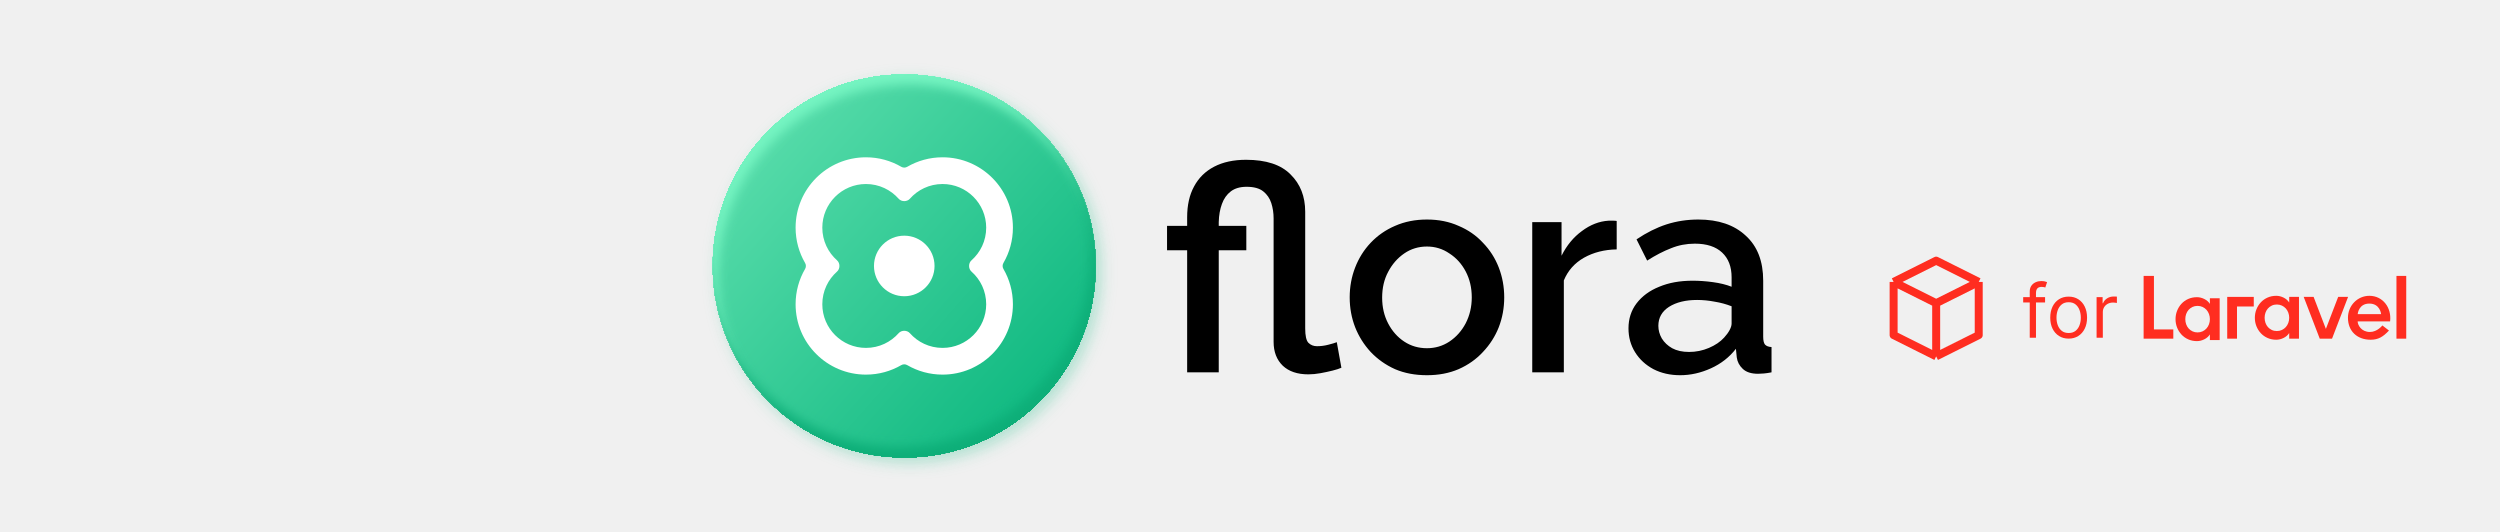
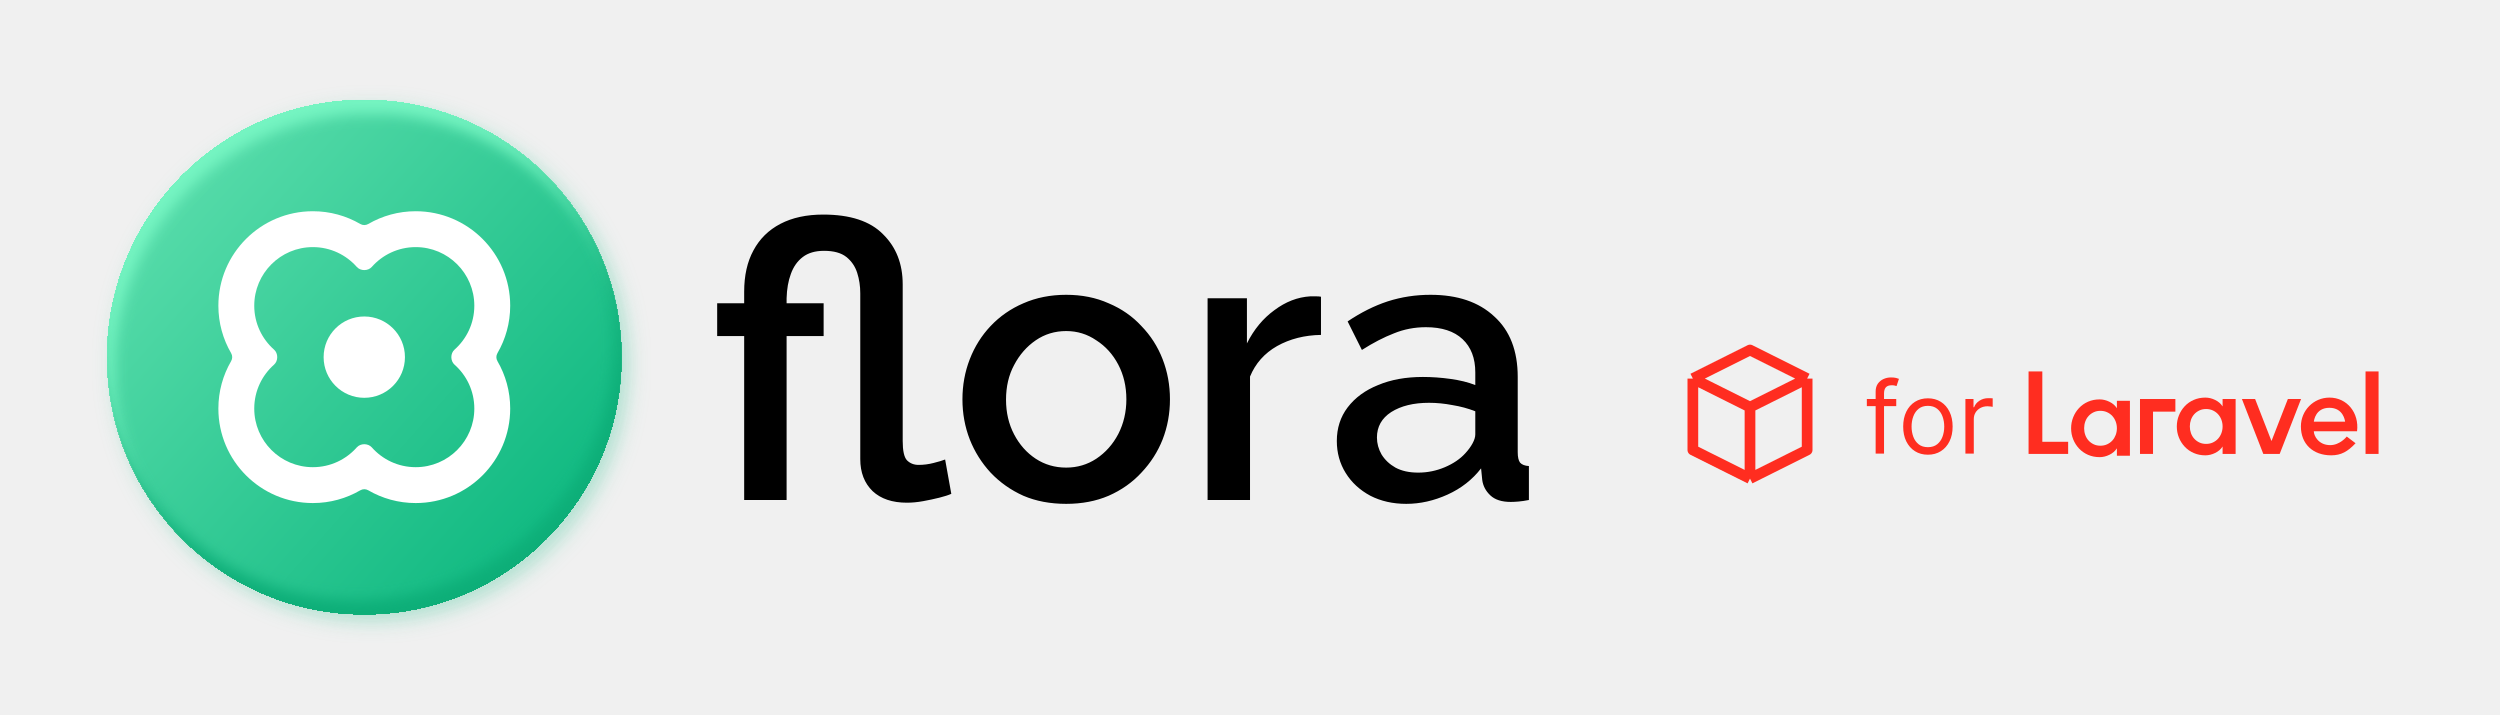
- <svg xmlns="http://www.w3.org/2000/svg" width="470" height="100" viewBox="0 0 470 100" fill="none">
-   <path d="M245.972 70.378C243.92 70.378 242.318 69.838 241.166 68.758C240.014 67.642 239.438 66.148 239.438 64.276V41.056C239.438 40.048 239.294 39.094 239.006 38.194C238.718 37.294 238.214 36.556 237.494 35.98C236.774 35.404 235.73 35.116 234.362 35.116C233.138 35.116 232.148 35.404 231.392 35.98C230.636 36.556 230.078 37.348 229.718 38.356C229.358 39.328 229.16 40.462 229.124 41.758V42.46H234.308V47.05H229.124V70H223.184V47.05H219.404V42.46H223.184V40.84C223.184 38.572 223.616 36.646 224.48 35.062C225.344 33.442 226.604 32.2 228.26 31.336C229.916 30.472 231.914 30.04 234.254 30.04C238.034 30.04 240.824 30.958 242.624 32.794C244.46 34.594 245.378 36.934 245.378 39.814V61.738C245.378 63.106 245.576 64.006 245.972 64.438C246.404 64.87 246.944 65.086 247.592 65.086C248.312 65.086 249.014 64.996 249.698 64.816C250.418 64.636 250.958 64.474 251.318 64.33L252.182 69.136C251.786 69.316 251.228 69.496 250.508 69.676C249.788 69.856 249.032 70.018 248.24 70.162C247.448 70.306 246.692 70.378 245.972 70.378ZM268.268 70.54C266.036 70.54 264.038 70.162 262.274 69.406C260.51 68.614 258.98 67.534 257.684 66.166C256.424 64.798 255.452 63.25 254.768 61.522C254.084 59.758 253.742 57.886 253.742 55.906C253.742 53.926 254.084 52.054 254.768 50.29C255.452 48.526 256.424 46.978 257.684 45.646C258.98 44.278 260.51 43.216 262.274 42.46C264.074 41.668 266.072 41.272 268.268 41.272C270.464 41.272 272.444 41.668 274.208 42.46C276.008 43.216 277.538 44.278 278.798 45.646C280.094 46.978 281.084 48.526 281.768 50.29C282.452 52.054 282.794 53.926 282.794 55.906C282.794 57.886 282.452 59.758 281.768 61.522C281.084 63.25 280.094 64.798 278.798 66.166C277.538 67.534 276.008 68.614 274.208 69.406C272.444 70.162 270.464 70.54 268.268 70.54ZM259.844 55.96C259.844 57.76 260.222 59.38 260.978 60.82C261.734 62.26 262.742 63.394 264.002 64.222C265.262 65.05 266.684 65.464 268.268 65.464C269.816 65.464 271.22 65.05 272.48 64.222C273.776 63.358 274.802 62.206 275.558 60.766C276.314 59.29 276.692 57.67 276.692 55.906C276.692 54.106 276.314 52.486 275.558 51.046C274.802 49.606 273.776 48.472 272.48 47.644C271.22 46.78 269.816 46.348 268.268 46.348C266.684 46.348 265.262 46.78 264.002 47.644C262.742 48.508 261.734 49.66 260.978 51.1C260.222 52.504 259.844 54.124 259.844 55.96ZM303.938 46.888C301.634 46.924 299.582 47.446 297.782 48.454C296.018 49.462 294.758 50.884 294.002 52.72V70H288.062V41.758H293.57V48.076C294.542 46.132 295.82 44.584 297.404 43.432C298.988 42.244 300.662 41.596 302.426 41.488C302.786 41.488 303.074 41.488 303.29 41.488C303.542 41.488 303.758 41.506 303.938 41.542V46.888ZM306.155 61.738C306.155 59.938 306.659 58.372 307.667 57.04C308.711 55.672 310.133 54.628 311.933 53.908C313.733 53.152 315.821 52.774 318.197 52.774C319.457 52.774 320.735 52.864 322.031 53.044C323.363 53.224 324.533 53.512 325.541 53.908V52.126C325.541 50.146 324.947 48.598 323.759 47.482C322.571 46.366 320.861 45.808 318.629 45.808C317.045 45.808 315.551 46.096 314.147 46.672C312.743 47.212 311.249 47.986 309.665 48.994L307.667 44.998C309.539 43.738 311.411 42.802 313.283 42.19C315.191 41.578 317.189 41.272 319.277 41.272C323.057 41.272 326.027 42.28 328.187 44.296C330.383 46.276 331.481 49.102 331.481 52.774V63.304C331.481 63.988 331.589 64.474 331.805 64.762C332.057 65.05 332.471 65.212 333.047 65.248V70C332.507 70.108 332.021 70.18 331.589 70.216C331.157 70.252 330.797 70.27 330.509 70.27C329.249 70.27 328.295 69.964 327.647 69.352C326.999 68.74 326.621 68.02 326.513 67.192L326.351 65.572C325.127 67.156 323.561 68.38 321.653 69.244C319.745 70.108 317.819 70.54 315.875 70.54C314.003 70.54 312.329 70.162 310.853 69.406C309.377 68.614 308.225 67.552 307.397 66.22C306.569 64.888 306.155 63.394 306.155 61.738ZM324.137 63.466C324.569 62.998 324.911 62.53 325.163 62.062C325.415 61.594 325.541 61.18 325.541 60.82V57.58C324.533 57.184 323.471 56.896 322.355 56.716C321.239 56.5 320.141 56.392 319.061 56.392C316.901 56.392 315.137 56.824 313.769 57.688C312.437 58.552 311.771 59.74 311.771 61.252C311.771 62.08 311.987 62.872 312.419 63.628C312.887 64.384 313.535 64.996 314.363 65.464C315.227 65.932 316.289 66.166 317.549 66.166C318.845 66.166 320.087 65.914 321.275 65.41C322.463 64.906 323.417 64.258 324.137 63.466Z" fill="black" />
+ <svg xmlns="http://www.w3.org/2000/svg" width="350" height="100" viewBox="0 0 350 100" fill="none">
+   <path d="M126.972 70.378C124.92 70.378 123.318 69.838 122.166 68.758C121.014 67.642 120.438 66.148 120.438 64.276V41.056C120.438 40.048 120.294 39.094 120.006 38.194C119.718 37.294 119.214 36.556 118.494 35.98C117.774 35.404 116.73 35.116 115.362 35.116C114.138 35.116 113.148 35.404 112.392 35.98C111.636 36.556 111.078 37.348 110.718 38.356C110.358 39.328 110.16 40.462 110.124 41.758V42.46H115.308V47.05H110.124V70H104.184V47.05H100.404V42.46H104.184V40.84C104.184 38.572 104.616 36.646 105.48 35.062C106.344 33.442 107.604 32.2 109.26 31.336C110.916 30.472 112.914 30.04 115.254 30.04C119.034 30.04 121.824 30.958 123.624 32.794C125.46 34.594 126.378 36.934 126.378 39.814V61.738C126.378 63.106 126.576 64.006 126.972 64.438C127.404 64.87 127.944 65.086 128.592 65.086C129.312 65.086 130.014 64.996 130.698 64.816C131.418 64.636 131.958 64.474 132.318 64.33L133.182 69.136C132.786 69.316 132.228 69.496 131.508 69.676C130.788 69.856 130.032 70.018 129.24 70.162C128.448 70.306 127.692 70.378 126.972 70.378ZM149.268 70.54C147.036 70.54 145.038 70.162 143.274 69.406C141.51 68.614 139.98 67.534 138.684 66.166C137.424 64.798 136.452 63.25 135.768 61.522C135.084 59.758 134.742 57.886 134.742 55.906C134.742 53.926 135.084 52.054 135.768 50.29C136.452 48.526 137.424 46.978 138.684 45.646C139.98 44.278 141.51 43.216 143.274 42.46C145.074 41.668 147.072 41.272 149.268 41.272C151.464 41.272 153.444 41.668 155.208 42.46C157.008 43.216 158.538 44.278 159.798 45.646C161.094 46.978 162.084 48.526 162.768 50.29C163.452 52.054 163.794 53.926 163.794 55.906C163.794 57.886 163.452 59.758 162.768 61.522C162.084 63.25 161.094 64.798 159.798 66.166C158.538 67.534 157.008 68.614 155.208 69.406C153.444 70.162 151.464 70.54 149.268 70.54ZM140.844 55.96C140.844 57.76 141.222 59.38 141.978 60.82C142.734 62.26 143.742 63.394 145.002 64.222C146.262 65.05 147.684 65.464 149.268 65.464C150.816 65.464 152.22 65.05 153.48 64.222C154.776 63.358 155.802 62.206 156.558 60.766C157.314 59.29 157.692 57.67 157.692 55.906C157.692 54.106 157.314 52.486 156.558 51.046C155.802 49.606 154.776 48.472 153.48 47.644C152.22 46.78 150.816 46.348 149.268 46.348C147.684 46.348 146.262 46.78 145.002 47.644C143.742 48.508 142.734 49.66 141.978 51.1C141.222 52.504 140.844 54.124 140.844 55.96ZM184.938 46.888C182.634 46.924 180.582 47.446 178.782 48.454C177.018 49.462 175.758 50.884 175.002 52.72V70H169.062V41.758H174.57V48.076C175.542 46.132 176.82 44.584 178.404 43.432C179.988 42.244 181.662 41.596 183.426 41.488C183.786 41.488 184.074 41.488 184.29 41.488C184.542 41.488 184.758 41.506 184.938 41.542V46.888ZM187.155 61.738C187.155 59.938 187.659 58.372 188.667 57.04C189.711 55.672 191.133 54.628 192.933 53.908C194.733 53.152 196.821 52.774 199.197 52.774C200.457 52.774 201.735 52.864 203.031 53.044C204.363 53.224 205.533 53.512 206.541 53.908V52.126C206.541 50.146 205.947 48.598 204.759 47.482C203.571 46.366 201.861 45.808 199.629 45.808C198.045 45.808 196.551 46.096 195.147 46.672C193.743 47.212 192.249 47.986 190.665 48.994L188.667 44.998C190.539 43.738 192.411 42.802 194.283 42.19C196.191 41.578 198.189 41.272 200.277 41.272C204.057 41.272 207.027 42.28 209.187 44.296C211.383 46.276 212.481 49.102 212.481 52.774V63.304C212.481 63.988 212.589 64.474 212.805 64.762C213.057 65.05 213.471 65.212 214.047 65.248V70C213.507 70.108 213.021 70.18 212.589 70.216C212.157 70.252 211.797 70.27 211.509 70.27C210.249 70.27 209.295 69.964 208.647 69.352C207.999 68.74 207.621 68.02 207.513 67.192L207.351 65.572C206.127 67.156 204.561 68.38 202.653 69.244C200.745 70.108 198.819 70.54 196.875 70.54C195.003 70.54 193.329 70.162 191.853 69.406C190.377 68.614 189.225 67.552 188.397 66.22C187.569 64.888 187.155 63.394 187.155 61.738ZM205.137 63.466C205.569 62.998 205.911 62.53 206.163 62.062C206.415 61.594 206.541 61.18 206.541 60.82V57.58C205.533 57.184 204.471 56.896 203.355 56.716C202.239 56.5 201.141 56.392 200.061 56.392C197.901 56.392 196.137 56.824 194.769 57.688C193.437 58.552 192.771 59.74 192.771 61.252C192.771 62.08 192.987 62.872 193.419 63.628C193.887 64.384 194.535 64.996 195.363 65.464C196.227 65.932 197.289 66.166 198.549 66.166C199.845 66.166 201.087 65.914 202.275 65.41C203.463 64.906 204.417 64.258 205.137 63.466Z" fill="black" />
  <g filter="url(#filter0_ddii_3740_26942)">
-     <rect x="134" y="14" width="72" height="72" rx="36" fill="url(#paint0_linear_3740_26942)" />
-     <path d="M171.052 51.766C170.527 52.361 169.473 52.361 168.948 51.766C168.724 51.514 168.486 51.276 168.234 51.053C167.639 50.527 167.639 49.473 168.234 48.948C168.486 48.724 168.724 48.486 168.948 48.234C169.473 47.639 170.527 47.639 171.052 48.234C171.276 48.486 171.514 48.724 171.766 48.948C172.361 49.473 172.361 50.527 171.766 51.053C171.514 51.276 171.276 51.514 171.052 51.766Z" fill="white" />
-     <path fill-rule="evenodd" clip-rule="evenodd" d="M188.641 50.556C188.441 50.213 188.441 49.787 188.641 49.444C189.777 47.492 190.428 45.222 190.428 42.8C190.428 35.495 184.506 29.572 177.2 29.572C174.778 29.572 172.509 30.223 170.556 31.359C170.213 31.559 169.787 31.559 169.444 31.359C167.491 30.223 165.222 29.572 162.8 29.572C155.494 29.572 149.572 35.495 149.572 42.8C149.572 45.222 150.223 47.492 151.359 49.444C151.559 49.787 151.559 50.213 151.359 50.556C150.223 52.509 149.572 54.778 149.572 57.2C149.572 64.506 155.494 70.428 162.8 70.428C165.222 70.428 167.491 69.777 169.444 68.641C169.787 68.441 170.213 68.441 170.556 68.641C172.509 69.777 174.778 70.428 177.2 70.428C184.506 70.428 190.428 64.506 190.428 57.2C190.428 54.778 189.777 52.509 188.641 50.556ZM171.052 62.634C170.527 62.039 169.473 62.039 168.948 62.634C168.204 63.474 167.291 64.161 166.262 64.641C165.21 65.131 164.037 65.405 162.8 65.405C158.269 65.405 154.595 61.731 154.595 57.2C154.595 55.963 154.869 54.79 155.359 53.738C155.839 52.709 156.526 51.796 157.366 51.053C157.961 50.527 157.961 49.473 157.366 48.948C156.526 48.204 155.839 47.291 155.359 46.262C154.869 45.21 154.595 44.037 154.595 42.8C154.595 38.269 158.269 34.595 162.8 34.595C164.037 34.595 165.21 34.869 166.262 35.359C167.291 35.839 168.204 36.526 168.948 37.366C169.473 37.961 170.527 37.961 171.052 37.366C171.796 36.526 172.709 35.839 173.738 35.359C174.79 34.869 175.963 34.595 177.2 34.595C181.731 34.595 185.405 38.269 185.405 42.8C185.405 44.037 185.131 45.21 184.641 46.262C184.161 47.291 183.474 48.204 182.634 48.948C182.039 49.473 182.039 50.527 182.634 51.053C183.474 51.796 184.161 52.709 184.641 53.738C185.131 54.79 185.405 55.963 185.405 57.2C185.405 61.731 181.731 65.405 177.2 65.405C175.963 65.405 174.79 65.131 173.738 64.641C172.709 64.161 171.796 63.474 171.052 62.634Z" fill="white" />
-     <circle cx="170" cy="50" r="5.693" fill="white" />
+     <rect x="15" y="14" width="72" height="72" rx="36" fill="url(#paint0_linear_3740_26942)" />
+     <path d="M52.053 51.766C51.527 52.361 50.473 52.361 49.948 51.766C49.724 51.514 49.486 51.276 49.234 51.053C48.639 50.527 48.639 49.473 49.234 48.948C49.486 48.724 49.724 48.486 49.948 48.234C50.473 47.639 51.527 47.639 52.053 48.234C52.276 48.486 52.514 48.724 52.766 48.948C53.361 49.473 53.361 50.527 52.766 51.053C52.514 51.276 52.276 51.514 52.053 51.766Z" fill="white" />
+     <path fill-rule="evenodd" clip-rule="evenodd" d="M69.641 50.556C69.441 50.213 69.441 49.787 69.641 49.444C70.777 47.492 71.428 45.222 71.428 42.8C71.428 35.495 65.506 29.572 58.2 29.572C55.778 29.572 53.508 30.223 51.556 31.359C51.213 31.559 50.787 31.559 50.444 31.359C48.492 30.223 46.222 29.572 43.8 29.572C36.494 29.572 30.572 35.495 30.572 42.8C30.572 45.222 31.223 47.492 32.359 49.444C32.559 49.787 32.559 50.213 32.359 50.556C31.223 52.509 30.572 54.778 30.572 57.2C30.572 64.506 36.494 70.428 43.8 70.428C46.222 70.428 48.492 69.777 50.444 68.641C50.787 68.441 51.213 68.441 51.556 68.641C53.508 69.777 55.778 70.428 58.2 70.428C65.506 70.428 71.428 64.506 71.428 57.2C71.428 54.778 70.777 52.509 69.641 50.556ZM52.053 62.634C51.527 62.039 50.473 62.039 49.948 62.634C49.204 63.474 48.291 64.161 47.262 64.641C46.21 65.131 45.037 65.405 43.8 65.405C39.269 65.405 35.595 61.731 35.595 57.2C35.595 55.963 35.869 54.79 36.359 53.738C36.839 52.709 37.526 51.796 38.366 51.053C38.961 50.527 38.961 49.473 38.366 48.948C37.526 48.204 36.839 47.291 36.359 46.262C35.869 45.21 35.595 44.037 35.595 42.8C35.595 38.269 39.269 34.595 43.8 34.595C45.037 34.595 46.21 34.869 47.262 35.359C48.291 35.839 49.204 36.526 49.948 37.366C50.473 37.961 51.527 37.961 52.053 37.366C52.796 36.526 53.709 35.839 54.738 35.359C55.79 34.869 56.963 34.595 58.2 34.595C62.731 34.595 66.405 38.269 66.405 42.8C66.405 44.037 66.131 45.21 65.641 46.262C65.161 47.291 64.474 48.204 63.634 48.948C63.039 49.473 63.039 50.527 63.634 51.053C64.474 51.796 65.161 52.709 65.641 53.738C66.131 54.79 66.405 55.963 66.405 57.2C66.405 61.731 62.731 65.405 58.2 65.405C56.963 65.405 55.79 65.131 54.738 64.641C53.709 64.161 52.796 63.474 52.053 62.634Z" fill="white" />
+     <circle cx="51" cy="50" r="5.693" fill="white" />
  </g>
-   <path d="M372 53L364 49L356 53M372 53L364 57M372 53V63L364 67M364 57L356 53M364 57V67M356 53V63L364 67" stroke="#FF2D20" stroke-width="1.5" stroke-linejoin="round" />
-   <path d="M384.474 55.864V56.858H380.358V55.864H384.474ZM381.591 63.5V54.81C381.591 54.372 381.694 54.008 381.899 53.716C382.105 53.424 382.371 53.206 382.7 53.06C383.028 52.914 383.374 52.841 383.739 52.841C384.027 52.841 384.262 52.864 384.445 52.91C384.627 52.957 384.763 53 384.852 53.04L384.514 54.054C384.455 54.034 384.372 54.009 384.266 53.979C384.163 53.95 384.027 53.935 383.858 53.935C383.47 53.935 383.19 54.032 383.018 54.228C382.849 54.423 382.764 54.71 382.764 55.088V63.5H381.591ZM388.907 63.659C388.217 63.659 387.612 63.495 387.092 63.167C386.575 62.839 386.171 62.38 385.879 61.79C385.591 61.2 385.446 60.51 385.446 59.722C385.446 58.926 385.591 58.232 385.879 57.639C386.171 57.045 386.575 56.584 387.092 56.256C387.612 55.928 388.217 55.764 388.907 55.764C389.596 55.764 390.199 55.928 390.716 56.256C391.237 56.584 391.641 57.045 391.929 57.639C392.221 58.232 392.367 58.926 392.367 59.722C392.367 60.51 392.221 61.2 391.929 61.79C391.641 62.38 391.237 62.839 390.716 63.167C390.199 63.495 389.596 63.659 388.907 63.659ZM388.907 62.605C389.43 62.605 389.861 62.471 390.199 62.202C390.537 61.934 390.788 61.581 390.95 61.144C391.112 60.706 391.194 60.232 391.194 59.722C391.194 59.211 391.112 58.736 390.95 58.295C390.788 57.854 390.537 57.498 390.199 57.226C389.861 56.954 389.43 56.818 388.907 56.818C388.383 56.818 387.952 56.954 387.614 57.226C387.276 57.498 387.026 57.854 386.863 58.295C386.701 58.736 386.62 59.211 386.62 59.722C386.62 60.232 386.701 60.706 386.863 61.144C387.026 61.581 387.276 61.934 387.614 62.202C387.952 62.471 388.383 62.605 388.907 62.605ZM394.158 63.5V55.864H395.291V57.017H395.371C395.51 56.639 395.762 56.333 396.127 56.097C396.491 55.862 396.902 55.744 397.36 55.744C397.446 55.744 397.553 55.746 397.683 55.749C397.812 55.753 397.91 55.758 397.976 55.764V56.957C397.936 56.947 397.845 56.932 397.703 56.913C397.563 56.889 397.416 56.878 397.26 56.878C396.889 56.878 396.557 56.956 396.266 57.111C395.977 57.264 395.749 57.476 395.58 57.748C395.414 58.016 395.331 58.323 395.331 58.668V63.5H394.158Z" fill="#FF2D20" />
-   <path d="M404.939 51.871H403V63.669H408.582V61.933H404.939V51.871Z" fill="#FF2D20" />
-   <path d="M415.459 57.135C415.212 56.742 414.86 56.433 414.405 56.208C413.95 55.983 413.492 55.871 413.031 55.871C412.435 55.871 411.889 55.981 411.395 56.2C410.9 56.419 410.476 56.72 410.121 57.102C409.767 57.484 409.492 57.925 409.295 58.424C409.098 58.925 409 59.45 409 60C409 60.562 409.098 61.09 409.295 61.585C409.492 62.079 409.767 62.517 410.121 62.899C410.476 63.281 410.9 63.582 411.395 63.801C411.889 64.02 412.435 64.13 413.031 64.13C413.492 64.13 413.95 64.017 414.405 63.793C414.86 63.568 415.212 63.259 415.459 62.866V63.927H417.297V56.073H415.459V57.135ZM415.29 60.961C415.178 61.264 415.021 61.529 414.818 61.753C414.616 61.978 414.371 62.158 414.085 62.292C413.798 62.427 413.48 62.495 413.132 62.495C412.783 62.495 412.468 62.427 412.187 62.292C411.906 62.158 411.665 61.978 411.462 61.753C411.26 61.529 411.105 61.264 410.998 60.961C410.891 60.658 410.838 60.337 410.838 60C410.838 59.663 410.891 59.343 410.998 59.04C411.105 58.736 411.26 58.472 411.462 58.248C411.665 58.023 411.906 57.843 412.187 57.708C412.468 57.573 412.783 57.506 413.132 57.506C413.48 57.506 413.798 57.573 414.085 57.708C414.371 57.843 414.616 58.023 414.818 58.248C415.021 58.472 415.178 58.736 415.29 59.04C415.403 59.343 415.459 59.663 415.459 60C415.459 60.337 415.403 60.658 415.29 60.961Z" fill="#FF2D20" />
-   <path d="M430.37 56.877C430.123 56.483 429.771 56.174 429.316 55.95C428.861 55.725 428.403 55.612 427.942 55.612C427.346 55.612 426.8 55.722 426.306 55.941C425.811 56.16 425.387 56.461 425.033 56.843C424.678 57.225 424.403 57.666 424.206 58.166C424.009 58.666 423.911 59.191 423.911 59.742C423.911 60.304 424.009 60.832 424.206 61.326C424.403 61.821 424.678 62.259 425.033 62.641C425.387 63.023 425.811 63.323 426.306 63.542C426.8 63.761 427.346 63.871 427.942 63.871C428.403 63.871 428.861 63.758 429.316 63.534C429.771 63.309 430.123 63 430.37 62.607V63.669H432.208V55.815H430.37V56.877ZM430.201 60.702C430.089 61.006 429.932 61.27 429.729 61.495C429.527 61.719 429.282 61.899 428.996 62.034C428.709 62.169 428.391 62.236 428.043 62.236C427.694 62.236 427.379 62.169 427.098 62.034C426.817 61.899 426.576 61.719 426.373 61.495C426.171 61.27 426.016 61.006 425.909 60.702C425.802 60.399 425.749 60.079 425.749 59.742C425.749 59.405 425.802 59.084 425.909 58.781C426.016 58.478 426.171 58.214 426.373 57.989C426.576 57.764 426.817 57.584 427.098 57.45C427.379 57.315 427.694 57.247 428.043 57.247C428.391 57.247 428.709 57.315 428.996 57.45C429.282 57.584 429.527 57.764 429.729 57.989C429.932 58.214 430.089 58.478 430.201 58.781C430.314 59.084 430.37 59.405 430.37 59.742C430.37 60.079 430.314 60.399 430.201 60.702Z" fill="#FF2D20" />
-   <path d="M452.373 51.871H450.535V63.669H452.373V51.871Z" fill="#FF2D20" />
-   <path d="M418.717 63.669H420.555V57.622H423.709V55.815H418.717V63.669Z" fill="#FF2D20" />
-   <path d="M439.578 55.815L437.267 61.829L434.957 55.815H433.095L436.112 63.669H438.422L441.44 55.815H439.578Z" fill="#FF2D20" />
-   <path d="M445.448 55.612C443.197 55.612 441.416 57.461 441.416 59.742C441.416 62.262 443.14 63.87 445.684 63.87C447.108 63.87 448.017 63.327 449.127 62.142L447.885 61.181C447.885 61.182 446.948 62.411 445.549 62.411C443.924 62.411 443.24 61.102 443.24 60.424H449.338C449.658 57.829 447.951 55.612 445.448 55.612ZM443.244 59.059C443.259 58.908 443.47 57.072 445.434 57.072C447.397 57.072 447.636 58.907 447.65 59.059H443.244Z" fill="#FF2D20" />
+   <path d="M253 53L245 49L237 53M253 53L245 57M253 53V63L245 67M245 57L237 53M245 57V67M237 53V63L245 67" stroke="#FF2D20" stroke-width="1.5" stroke-linejoin="round" />
+   <path d="M265.474 55.864V56.858H261.358V55.864H265.474ZM262.591 63.5V54.81C262.591 54.372 262.694 54.008 262.899 53.716C263.105 53.424 263.371 53.206 263.7 53.06C264.028 52.914 264.374 52.841 264.739 52.841C265.027 52.841 265.262 52.864 265.445 52.91C265.627 52.957 265.763 53 265.852 53.04L265.514 54.054C265.455 54.034 265.372 54.009 265.266 53.979C265.163 53.95 265.027 53.935 264.858 53.935C264.47 53.935 264.19 54.032 264.018 54.228C263.849 54.424 263.764 54.71 263.764 55.088V63.5H262.591Z" fill="#FF2D20" />
+   <path d="M269.907 63.659C269.217 63.659 268.612 63.495 268.092 63.167C267.575 62.839 267.171 62.38 266.879 61.79C266.591 61.2 266.446 60.511 266.446 59.722C266.446 58.926 266.591 58.232 266.879 57.639C267.171 57.045 267.575 56.585 268.092 56.256C268.612 55.928 269.217 55.764 269.907 55.764C270.596 55.764 271.199 55.928 271.716 56.256C272.237 56.585 272.641 57.045 272.929 57.639C273.221 58.232 273.367 58.926 273.367 59.722C273.367 60.511 273.221 61.2 272.929 61.79C272.641 62.38 272.237 62.839 271.716 63.167C271.199 63.495 270.596 63.659 269.907 63.659ZM269.907 62.605C270.43 62.605 270.861 62.471 271.199 62.202C271.537 61.934 271.788 61.581 271.95 61.144C272.112 60.706 272.194 60.232 272.194 59.722C272.194 59.211 272.112 58.736 271.95 58.295C271.788 57.854 271.537 57.498 271.199 57.226C270.861 56.954 270.43 56.818 269.907 56.818C269.383 56.818 268.952 56.954 268.614 57.226C268.276 57.498 268.026 57.854 267.863 58.295C267.701 58.736 267.62 59.211 267.62 59.722C267.62 60.232 267.701 60.706 267.863 61.144C268.026 61.581 268.276 61.934 268.614 62.202C268.952 62.471 269.383 62.605 269.907 62.605Z" fill="#FF2D20" />
+   <path d="M275.158 63.5V55.864H276.291V57.017H276.371C276.51 56.639 276.762 56.333 277.127 56.097C277.491 55.862 277.902 55.744 278.36 55.744C278.446 55.744 278.553 55.746 278.683 55.749C278.812 55.753 278.91 55.758 278.976 55.764V56.957C278.936 56.947 278.845 56.933 278.703 56.913C278.563 56.889 278.416 56.878 278.26 56.878C277.889 56.878 277.557 56.956 277.266 57.111C276.977 57.264 276.749 57.476 276.58 57.748C276.414 58.016 276.331 58.323 276.331 58.668V63.5H275.158Z" fill="#FF2D20" />
+   <path d="M285.925 52H284V63.549H289.54V61.85H285.925V52Z" fill="#FF2D20" />
+   <path d="M296.365 57.153C296.119 56.768 295.771 56.466 295.319 56.246C294.867 56.026 294.412 55.916 293.955 55.916C293.363 55.916 292.822 56.023 292.331 56.237C291.84 56.452 291.419 56.746 291.068 57.12C290.716 57.494 290.443 57.926 290.248 58.415C290.052 58.905 289.955 59.419 289.955 59.958C289.955 60.508 290.052 61.025 290.248 61.509C290.443 61.993 290.716 62.422 291.068 62.796C291.419 63.17 291.84 63.464 292.331 63.678C292.822 63.893 293.363 64 293.955 64C294.412 64 294.867 63.89 295.319 63.67C295.771 63.45 296.119 63.148 296.365 62.763V63.802H298.189V56.114H296.365V57.153ZM296.198 60.898C296.086 61.195 295.93 61.454 295.729 61.674C295.528 61.894 295.285 62.07 295.001 62.202C294.716 62.334 294.401 62.4 294.055 62.4C293.709 62.4 293.397 62.334 293.118 62.202C292.839 62.07 292.599 61.894 292.398 61.674C292.197 61.454 292.044 61.195 291.938 60.898C291.832 60.601 291.779 60.288 291.779 59.958C291.779 59.628 291.832 59.314 291.938 59.017C292.044 58.721 292.197 58.462 292.398 58.242C292.599 58.022 292.839 57.846 293.118 57.714C293.397 57.582 293.709 57.516 294.055 57.516C294.401 57.516 294.716 57.582 295.001 57.714C295.285 57.846 295.528 58.022 295.729 58.242C295.93 58.462 296.086 58.721 296.198 59.017C296.309 59.314 296.365 59.628 296.365 59.958C296.365 60.288 296.309 60.601 296.198 60.898Z" fill="#FF2D20" />
+   <path d="M311.163 56.9C310.918 56.515 310.569 56.213 310.117 55.992C309.665 55.773 309.211 55.663 308.753 55.663C308.161 55.663 307.621 55.77 307.13 55.984C306.639 56.199 306.217 56.493 305.866 56.867C305.514 57.241 305.241 57.673 305.046 58.162C304.85 58.651 304.753 59.166 304.753 59.705C304.753 60.255 304.85 60.772 305.046 61.255C305.241 61.74 305.514 62.169 305.866 62.542C306.217 62.916 306.638 63.211 307.13 63.425C307.62 63.639 308.161 63.747 308.753 63.747C309.211 63.747 309.665 63.637 310.117 63.417C310.569 63.197 310.918 62.895 311.163 62.51V63.549H312.987V55.861H311.163V56.9ZM310.996 60.645C310.884 60.942 310.728 61.201 310.527 61.42C310.326 61.641 310.084 61.817 309.799 61.949C309.514 62.081 309.199 62.146 308.853 62.146C308.507 62.146 308.195 62.081 307.916 61.949C307.637 61.816 307.397 61.641 307.196 61.42C306.996 61.201 306.842 60.942 306.736 60.645C306.63 60.348 306.577 60.035 306.577 59.705C306.577 59.375 306.63 59.061 306.736 58.764C306.842 58.467 306.996 58.209 307.196 57.989C307.397 57.769 307.637 57.593 307.916 57.461C308.195 57.329 308.507 57.263 308.853 57.263C309.199 57.263 309.514 57.329 309.799 57.461C310.084 57.593 310.326 57.769 310.527 57.989C310.728 58.209 310.884 58.467 310.996 58.764C311.107 59.061 311.163 59.375 311.163 59.705C311.163 60.035 311.107 60.348 310.996 60.645Z" fill="#FF2D20" />
+   <path d="M333 52H331.176V63.549H333V52Z" fill="#FF2D20" />
+   <path d="M299.599 63.549H301.423V57.63H304.553V55.861H299.599V63.549Z" fill="#FF2D20" />
+   <path d="M320.301 55.861L318.008 61.748L315.715 55.861H313.868L316.862 63.549H319.155L322.149 55.861H320.301Z" fill="#FF2D20" />
+   <path d="M326.127 55.663C323.894 55.663 322.125 57.472 322.125 59.705C322.125 62.172 323.837 63.746 326.361 63.746C327.774 63.746 328.676 63.214 329.778 62.054L328.546 61.114C328.545 61.115 327.616 62.318 326.228 62.318C324.615 62.318 323.935 61.036 323.935 60.373H329.987C330.305 57.833 328.611 55.663 326.127 55.663ZM323.94 59.036C323.954 58.888 324.164 57.091 326.113 57.091C328.062 57.091 328.298 58.888 328.312 59.036H323.94Z" fill="#FF2D20" />
  <defs>
-     <filter id="filter0_ddii_3740_26942" x="132" y="12" width="78" height="78" filterUnits="userSpaceOnUse" color-interpolation-filters="sRGB">
+     <filter id="filter0_ddii_3740_26942" x="13" y="12" width="78" height="78" filterUnits="userSpaceOnUse" color-interpolation-filters="sRGB">
      <feFlood flood-opacity="0" result="BackgroundImageFix" />
      <feColorMatrix in="SourceAlpha" type="matrix" values="0 0 0 0 0 0 0 0 0 0 0 0 0 0 0 0 0 0 127 0" result="hardAlpha" />
      <feOffset dx="1" dy="1" />
      <feGaussianBlur stdDeviation="1" />
      <feColorMatrix type="matrix" values="0 0 0 0 0.102 0 0 0 0 0.749 0 0 0 0 0.529 0 0 0 0.1 0" />
      <feBlend mode="normal" in2="BackgroundImageFix" result="effect1_dropShadow_3740_26942" />
      <feColorMatrix in="SourceAlpha" type="matrix" values="0 0 0 0 0 0 0 0 0 0 0 0 0 0 0 0 0 0 127 0" result="hardAlpha" />
      <feOffset dx="1" dy="1" />
      <feGaussianBlur stdDeviation="1.5" />
      <feColorMatrix type="matrix" values="0 0 0 0 0.094 0 0 0 0 0.741 0 0 0 0 0.525 0 0 0 0.2 0" />
      <feBlend mode="normal" in2="effect1_dropShadow_3740_26942" result="effect2_dropShadow_3740_26942" />
      <feBlend mode="normal" in="SourceGraphic" in2="effect2_dropShadow_3740_26942" result="shape" />
      <feColorMatrix in="SourceAlpha" type="matrix" values="0 0 0 0 0 0 0 0 0 0 0 0 0 0 0 0 0 0 127 0" result="hardAlpha" />
      <feOffset dx="1" dy="2" />
      <feGaussianBlur stdDeviation="1" />
      <feComposite in2="hardAlpha" operator="arithmetic" k2="-1" k3="1" />
      <feColorMatrix type="matrix" values="0 0 0 0 0.459 0 0 0 0 0.958 0 0 0 0 0.76 0 0 0 1 0" />
      <feBlend mode="normal" in2="shape" result="effect3_innerShadow_3740_26942" />
      <feColorMatrix in="SourceAlpha" type="matrix" values="0 0 0 0 0 0 0 0 0 0 0 0 0 0 0 0 0 0 127 0" result="hardAlpha" />
      <feOffset dx="-1" dy="-2" />
      <feGaussianBlur stdDeviation="1" />
      <feComposite in2="hardAlpha" operator="arithmetic" k2="-1" k3="1" />
      <feColorMatrix type="matrix" values="0 0 0 0 0.051 0 0 0 0 0.683 0 0 0 0 0.47 0 0 0 1 0" />
      <feBlend mode="normal" in2="effect3_innerShadow_3740_26942" result="effect4_innerShadow_3740_26942" />
    </filter>
-     <linearGradient id="paint0_linear_3740_26942" x1="200.5" y1="70.5" x2="128" y2="6.5" gradientUnits="userSpaceOnUse">
+     <linearGradient id="paint0_linear_3740_26942" x1="81.5" y1="70.5" x2="9" y2="6.5" gradientUnits="userSpaceOnUse">
      <stop stop-color="#10B981" />
      <stop offset="1" stop-color="#6EE7B7" />
    </linearGradient>
  </defs>
</svg>
